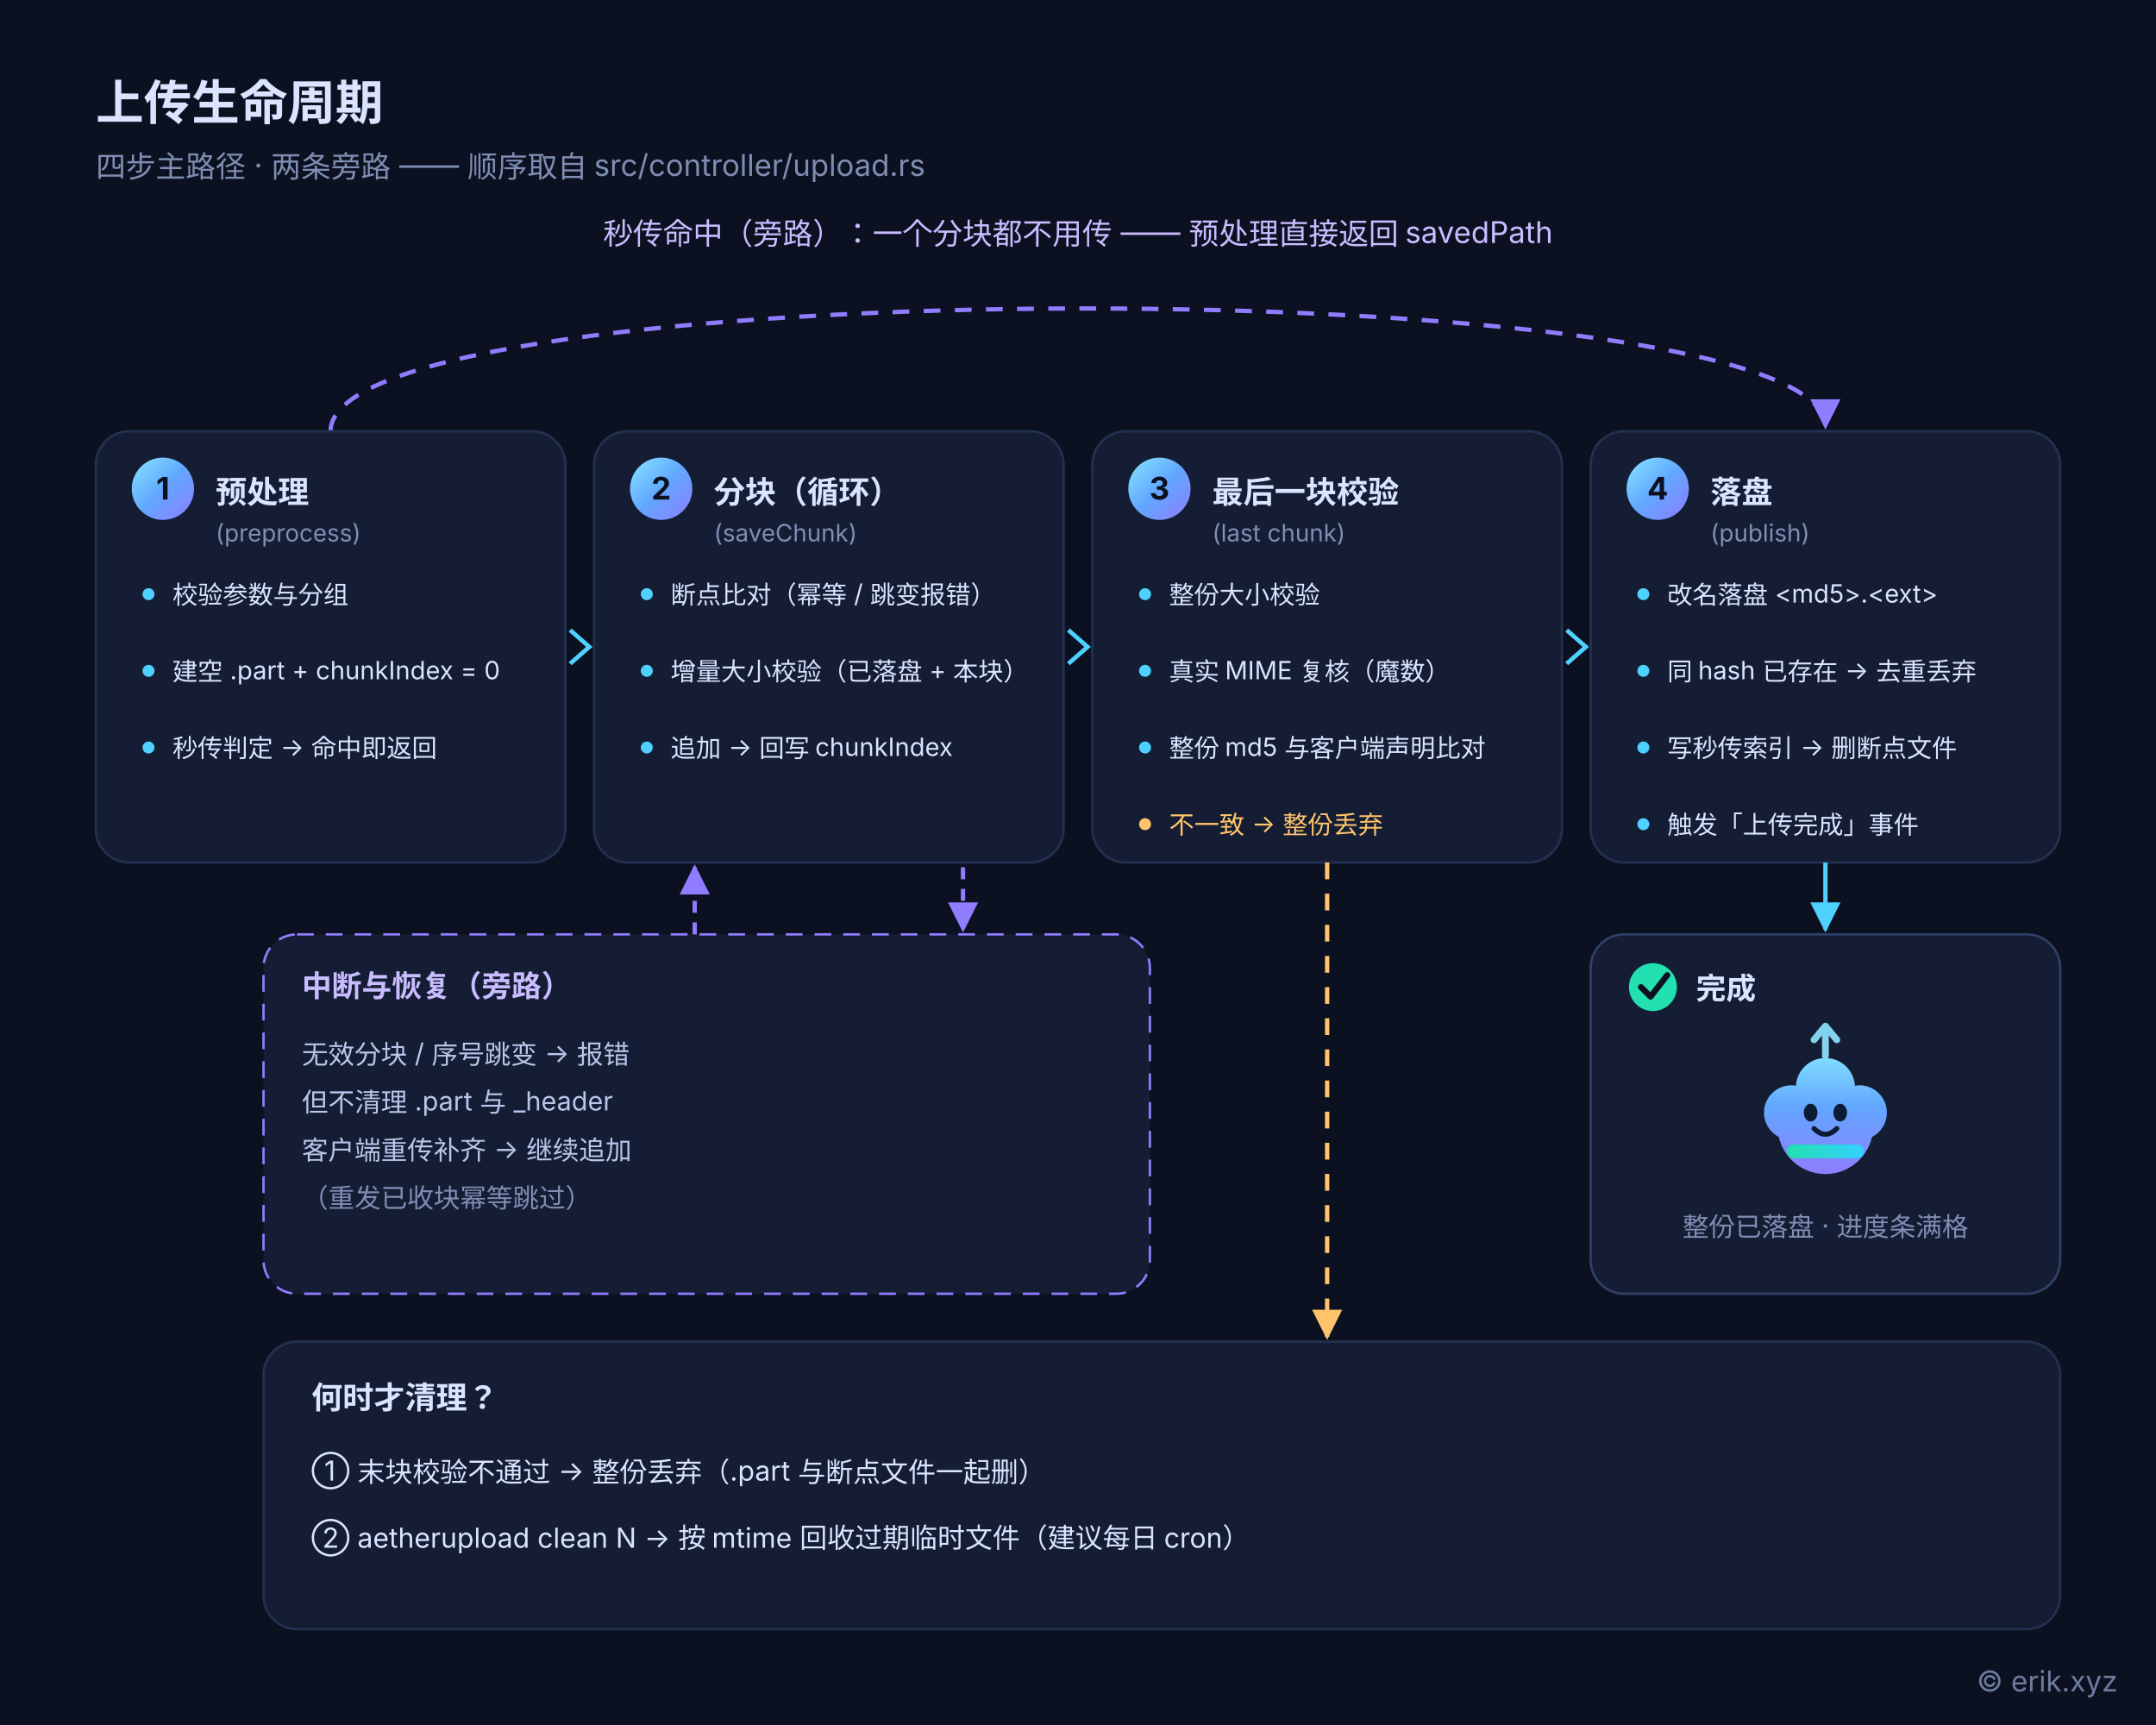
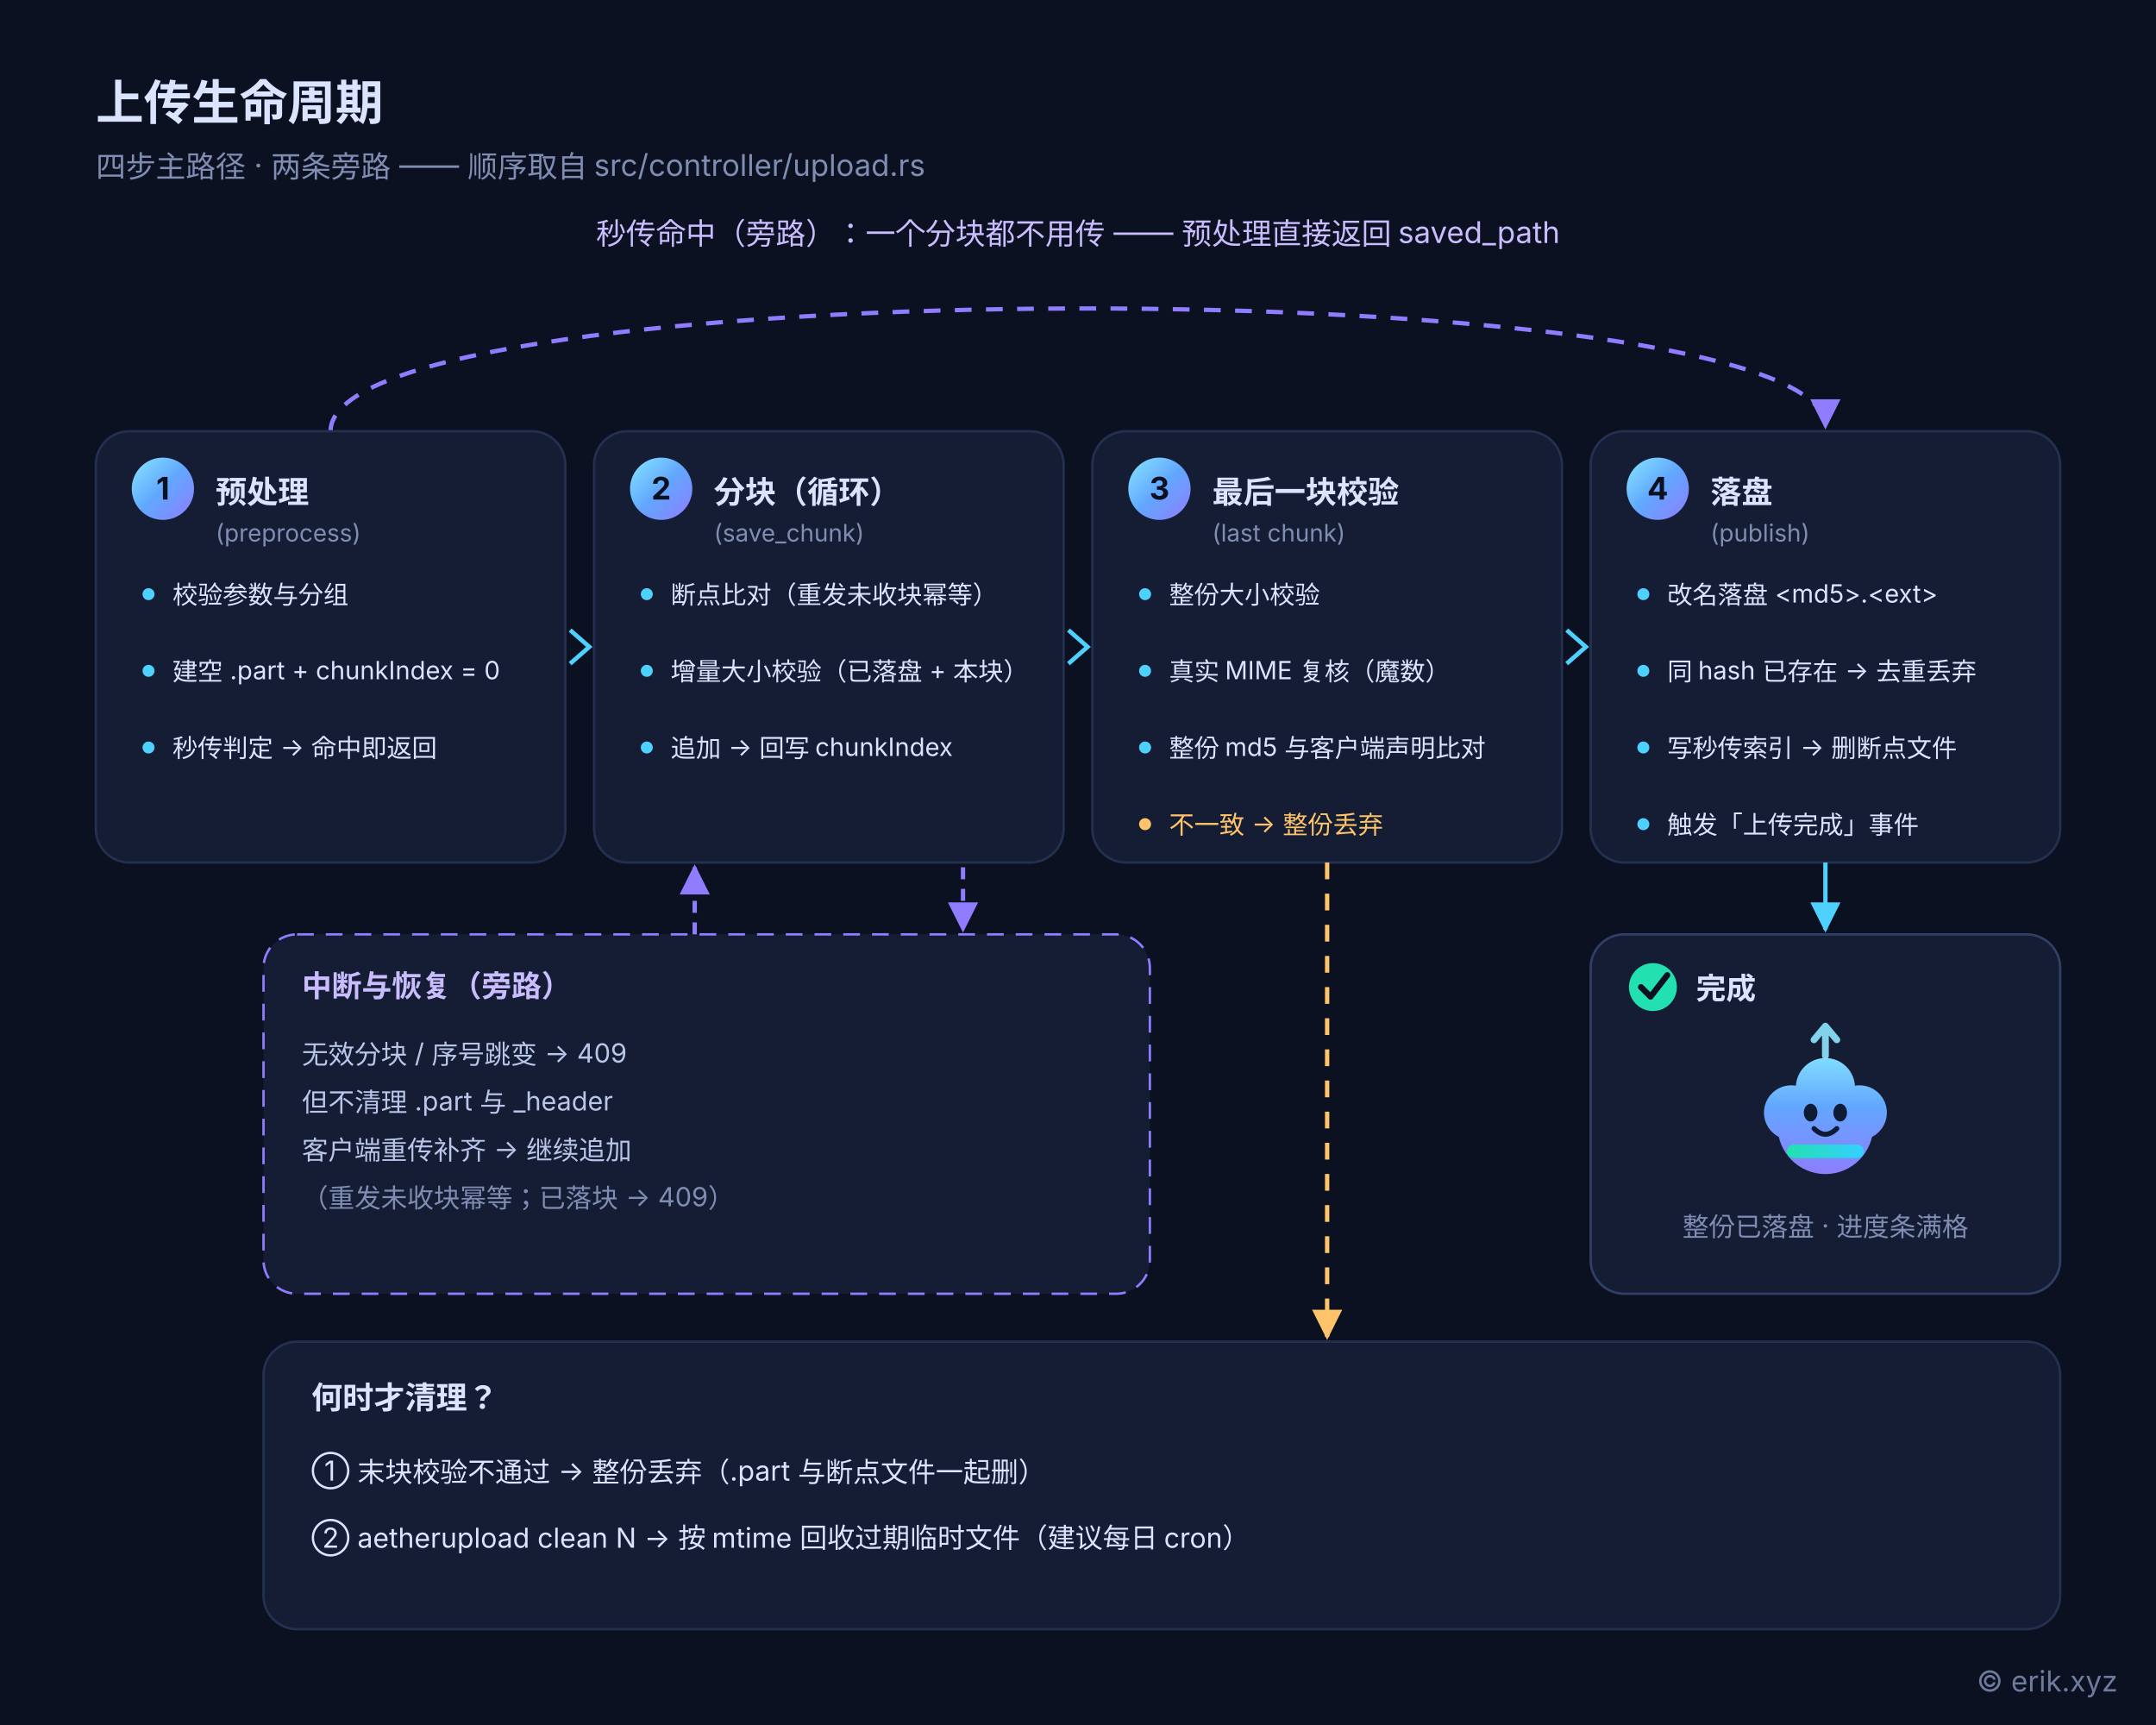
<svg xmlns="http://www.w3.org/2000/svg" viewBox="0 0 900 720" width="900" height="720" role="img" aria-labelledby="lifeTitle lifeDesc" font-family="-apple-system, 'Segoe UI', 'PingFang SC', 'Microsoft YaHei', sans-serif" fill="#dbe4ff">
  <defs>
    <linearGradient id="auAccent" x1="0" y1="0" x2="1" y2="1">
      <stop offset="0" stop-color="#86e6ff" />
      <stop offset="0.5" stop-color="#62a7ff" />
      <stop offset="1" stop-color="#8f7cff" />
    </linearGradient>
    <linearGradient id="auPetBody" gradientUnits="userSpaceOnUse" x1="0" y1="-36" x2="0" y2="20">
      <stop offset="0" stop-color="#86e6ff" />
      <stop offset="0.45" stop-color="#62a7ff" />
      <stop offset="1" stop-color="#8f7cff" />
    </linearGradient>
    <linearGradient id="auPetBar" x1="0" y1="0" x2="1" y2="0">
      <stop offset="0" stop-color="#22e0b0" />
      <stop offset="1" stop-color="#35d0ff" />
    </linearGradient>
    <marker id="auArrow" viewBox="0 0 10 10" refX="9" refY="5" markerWidth="7" markerHeight="7" orient="auto-start-reverse">
      <path d="M0 0 L10 5 L0 10 z" fill="#4fd1ff" />
    </marker>
    <marker id="auArrowViolet" viewBox="0 0 10 10" refX="9" refY="5" markerWidth="7" markerHeight="7" orient="auto-start-reverse">
      <path d="M0 0 L10 5 L0 10 z" fill="#8f7cff" />
    </marker>
    <marker id="auArrowAmber" viewBox="0 0 10 10" refX="9" refY="5" markerWidth="7" markerHeight="7" orient="auto-start-reverse">
      <path d="M0 0 L10 5 L0 10 z" fill="#ffc46b" />
    </marker>
  </defs>
  <rect width="900" height="720" fill="#0b1120" />
  <text x="40" y="50" font-size="20" font-weight="700">上传生命周期</text>
  <text x="40" y="74" font-size="12.5" fill="#7f8db3">四步主路径 · 两条旁路 —— 顺序取自 src/controller/upload.rs</text>
  <path d="M138 180 C138 112 762 112 762 178" stroke="#8f7cff" stroke-width="1.8" stroke-dasharray="7 6" fill="none" marker-end="url(#auArrowViolet)" />
-   <text x="450" y="102" font-size="12.5" fill="#c9bcff" text-anchor="middle">秒传命中（旁路）：一个分块都不用传 —— 预处理直接返回 savedPath</text>
+   <text x="450" y="102" font-size="12.5" fill="#c9bcff" text-anchor="middle">秒传命中（旁路）：一个分块都不用传 —— 预处理直接返回 saved_path</text>
  <rect x="40" y="180" width="196" height="180" rx="14" fill="#141d33" stroke="#24304f" />
  <circle cx="68" cy="204" r="13" fill="url(#auAccent)" />
  <text x="68" y="208.5" font-size="13" font-weight="700" fill="#0b1120" text-anchor="middle">1</text>
  <text x="90" y="210" font-size="13" font-weight="700">预处理</text>
  <text x="90" y="226" font-size="10" fill="#7f8db3">(preprocess)</text>
  <circle cx="62" cy="248" r="2.5" fill="#4fd1ff" />
  <text x="72" y="252" font-size="10.5">校验参数与分组</text>
  <circle cx="62" cy="280" r="2.5" fill="#4fd1ff" />
  <text x="72" y="284" font-size="10.5">建空 .part + chunkIndex = 0</text>
  <circle cx="62" cy="312" r="2.5" fill="#4fd1ff" />
  <text x="72" y="316" font-size="10.5">秒传判定 → 命中即返回</text>
  <path d="M238 263 L246 270 L238 277" stroke="#4fd1ff" stroke-width="1.8" fill="none" />
  <rect x="248" y="180" width="196" height="180" rx="14" fill="#141d33" stroke="#24304f" />
  <circle cx="276" cy="204" r="13" fill="url(#auAccent)" />
  <text x="276" y="208.5" font-size="13" font-weight="700" fill="#0b1120" text-anchor="middle">2</text>
  <text x="298" y="210" font-size="13" font-weight="700">分块（循环）</text>
-   <text x="298" y="226" font-size="10" fill="#7f8db3">(saveChunk)</text>
+   <text x="298" y="226" font-size="10" fill="#7f8db3">(save_chunk)</text>
  <circle cx="270" cy="248" r="2.5" fill="#4fd1ff" />
-   <text x="280" y="252" font-size="10.5">断点比对（幂等 / 跳变报错）</text>
+   <text x="280" y="252" font-size="10.5">断点比对（重发未收块幂等）</text>
  <circle cx="270" cy="280" r="2.5" fill="#4fd1ff" />
  <text x="280" y="284" font-size="10.5">增量大小校验（已落盘 + 本块）</text>
  <circle cx="270" cy="312" r="2.5" fill="#4fd1ff" />
  <text x="280" y="316" font-size="10.5">追加 → 回写 chunkIndex</text>
  <path d="M446 263 L454 270 L446 277" stroke="#4fd1ff" stroke-width="1.8" fill="none" />
  <rect x="456" y="180" width="196" height="180" rx="14" fill="#141d33" stroke="#24304f" />
  <circle cx="484" cy="204" r="13" fill="url(#auAccent)" />
  <text x="484" y="208.5" font-size="13" font-weight="700" fill="#0b1120" text-anchor="middle">3</text>
  <text x="506" y="210" font-size="13" font-weight="700">最后一块校验</text>
  <text x="506" y="226" font-size="10" fill="#7f8db3">(last chunk)</text>
  <circle cx="478" cy="248" r="2.5" fill="#4fd1ff" />
  <text x="488" y="252" font-size="10.5">整份大小校验</text>
  <circle cx="478" cy="280" r="2.5" fill="#4fd1ff" />
  <text x="488" y="284" font-size="10.5">真实 MIME 复核（魔数）</text>
  <circle cx="478" cy="312" r="2.5" fill="#4fd1ff" />
  <text x="488" y="316" font-size="10.5">整份 md5 与客户端声明比对</text>
  <circle cx="478" cy="344" r="2.5" fill="#ffc46b" />
  <text x="488" y="348" font-size="10.5" fill="#ffc46b">不一致 → 整份丢弃</text>
  <path d="M654 263 L662 270 L654 277" stroke="#4fd1ff" stroke-width="1.8" fill="none" />
  <rect x="664" y="180" width="196" height="180" rx="14" fill="#141d33" stroke="#24304f" />
  <circle cx="692" cy="204" r="13" fill="url(#auAccent)" />
  <text x="692" y="208.5" font-size="13" font-weight="700" fill="#0b1120" text-anchor="middle">4</text>
  <text x="714" y="210" font-size="13" font-weight="700">落盘</text>
  <text x="714" y="226" font-size="10" fill="#7f8db3">(publish)</text>
  <circle cx="686" cy="248" r="2.5" fill="#4fd1ff" />
  <text x="696" y="252" font-size="10.5">改名落盘 &lt;md5&gt;.&lt;ext&gt;</text>
  <circle cx="686" cy="280" r="2.5" fill="#4fd1ff" />
  <text x="696" y="284" font-size="10.5">同 hash 已存在 → 去重丢弃</text>
  <circle cx="686" cy="312" r="2.5" fill="#4fd1ff" />
  <text x="696" y="316" font-size="10.5">写秒传索引 → 删断点文件</text>
  <circle cx="686" cy="344" r="2.5" fill="#4fd1ff" />
  <text x="696" y="348" font-size="10.5">触发「上传完成」事件</text>
  <rect x="110" y="390" width="370" height="150" rx="14" fill="#141d33" stroke="#8f7cff" stroke-dasharray="7 5" />
  <text x="126" y="416" font-size="12.5" font-weight="700" fill="#c9bcff">中断与恢复（旁路）</text>
-   <text x="126" y="444" font-size="11" fill="#b9c6ea">无效分块 / 序号跳变 → 报错</text>
+   <text x="126" y="444" font-size="11" fill="#b9c6ea">无效分块 / 序号跳变 → 409</text>
  <text x="126" y="464" font-size="11" fill="#b9c6ea">但不清理 .part 与 _header</text>
  <text x="126" y="484" font-size="11" fill="#b9c6ea">客户端重传补齐 → 继续追加</text>
-   <text x="126" y="504" font-size="11" fill="#7f8db3">（重发已收块幂等跳过）</text>
+   <text x="126" y="504" font-size="11" fill="#7f8db3">（重发未收块幂等；已落块 → 409）</text>
  <path d="M290 390 V362" stroke="#8f7cff" stroke-width="1.8" stroke-dasharray="5 4" fill="none" marker-end="url(#auArrowViolet)" />
  <path d="M402 362 V388" stroke="#8f7cff" stroke-width="1.8" stroke-dasharray="5 4" fill="none" marker-end="url(#auArrowViolet)" />
  <path d="M762 360 V388" stroke="#4fd1ff" stroke-width="1.8" fill="none" marker-end="url(#auArrow)" />
  <rect x="664" y="390" width="196" height="150" rx="14" fill="#141d33" stroke="#2f3f66" />
  <circle cx="690" cy="412" r="10" fill="#22e0b0" />
  <path d="M685 412 l4 4 l7 -9" stroke="#0b1120" stroke-width="2.5" fill="none" stroke-linecap="round" stroke-linejoin="round" />
  <text x="708" y="417" font-size="12.5" font-weight="700">完成</text>
  <g transform="translate(762,472) scale(0.95)">
    <path d="M0 -33 V-45 M-5 -40 L0 -46 L5 -40" fill="none" stroke="#8fe6ff" stroke-width="3" stroke-linecap="round" stroke-linejoin="round" opacity="0.9" />
    <g fill="url(#auPetBody)">
      <circle cx="0" cy="-2" r="21" />
      <circle cx="-15" cy="-8" r="12" />
      <circle cx="15" cy="-8" r="12" />
      <circle cx="0" cy="-19" r="13" />
    </g>
    <g fill="#0d1b34">
      <ellipse cx="-6.5" cy="-8" rx="3" ry="3.9" />
      <ellipse cx="6.5" cy="-8" rx="3" ry="3.9" />
    </g>
    <path d="M-5 -1 q 5 5 10 0" fill="none" stroke="#0d1b34" stroke-width="2.2" stroke-linecap="round" />
    <rect x="-17" y="6" width="34" height="6" rx="3" fill="#0d1b34" opacity="0.25" />
    <rect x="-17" y="6" width="34" height="6" rx="3" fill="url(#auPetBar)" />
  </g>
  <text x="762" y="516" font-size="11" fill="#7f8db3" text-anchor="middle">整份已落盘 · 进度条满格</text>
  <path d="M554 360 V558" stroke="#ffc46b" stroke-width="1.8" stroke-dasharray="7 6" fill="none" marker-end="url(#auArrowAmber)" />
  <rect x="110" y="560" width="750" height="120" rx="14" fill="#141d33" stroke="#24304f" />
  <text x="130" y="588" font-size="13" font-weight="700">何时才清理？</text>
  <text x="130" y="618" font-size="11.5">① 末块校验不通过 → 整份丢弃（.part 与断点文件一起删）</text>
  <text x="130" y="646" font-size="11.5">② aetherupload clean N → 按 mtime 回收过期临时文件（建议每日 cron）</text>
  <text x="884" y="706" text-anchor="end" font-family="-apple-system, 'Segoe UI', 'PingFang SC', sans-serif" font-size="12" fill="#7f8db3" opacity="0.85">© erik.xyz</text>
</svg>
